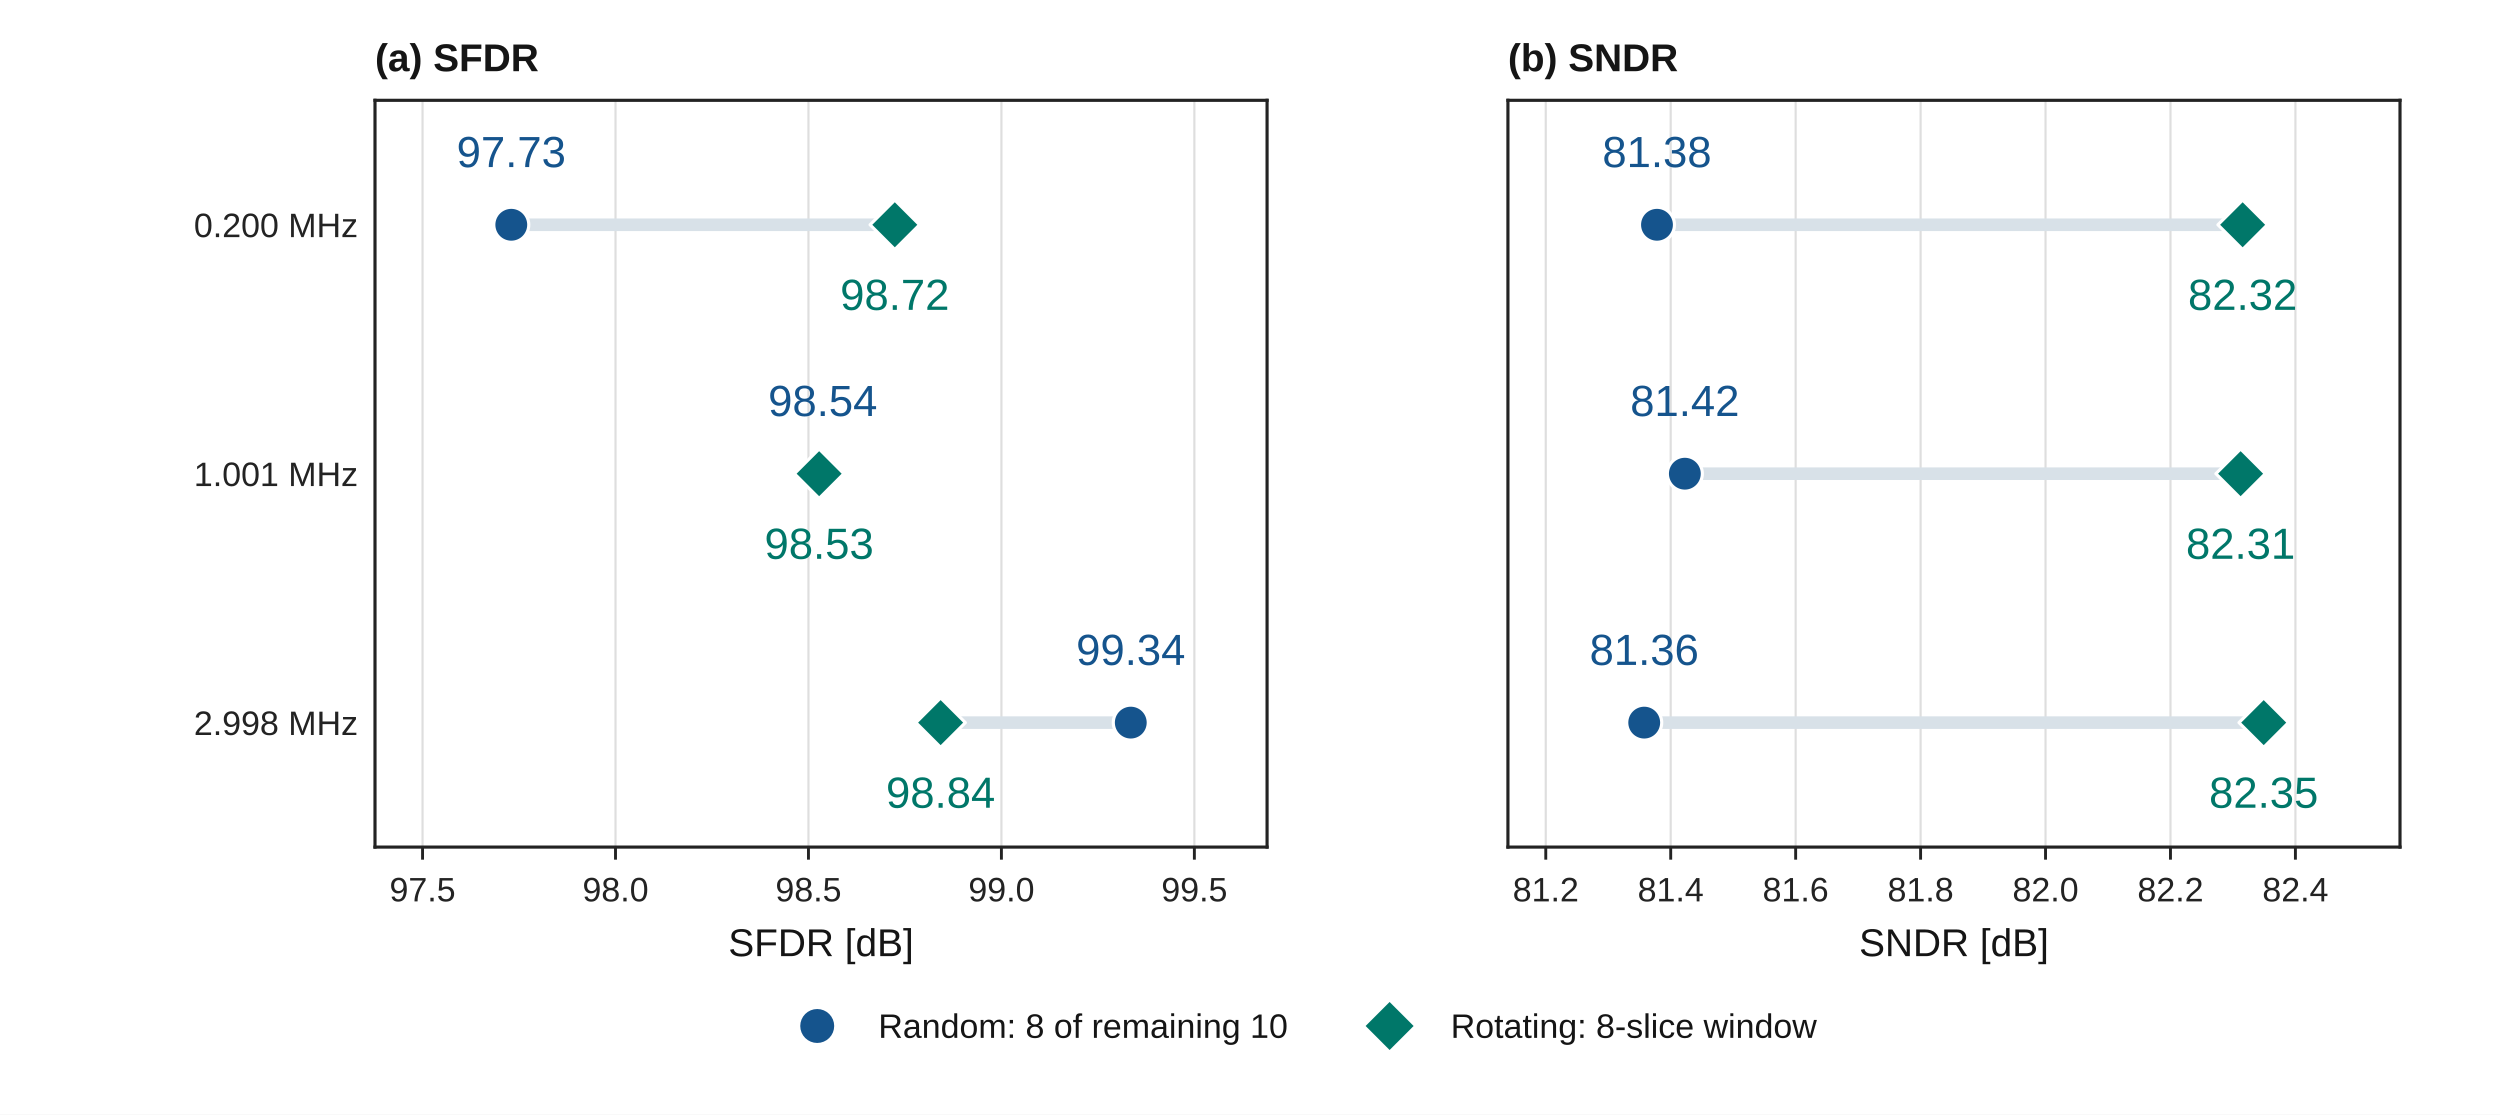
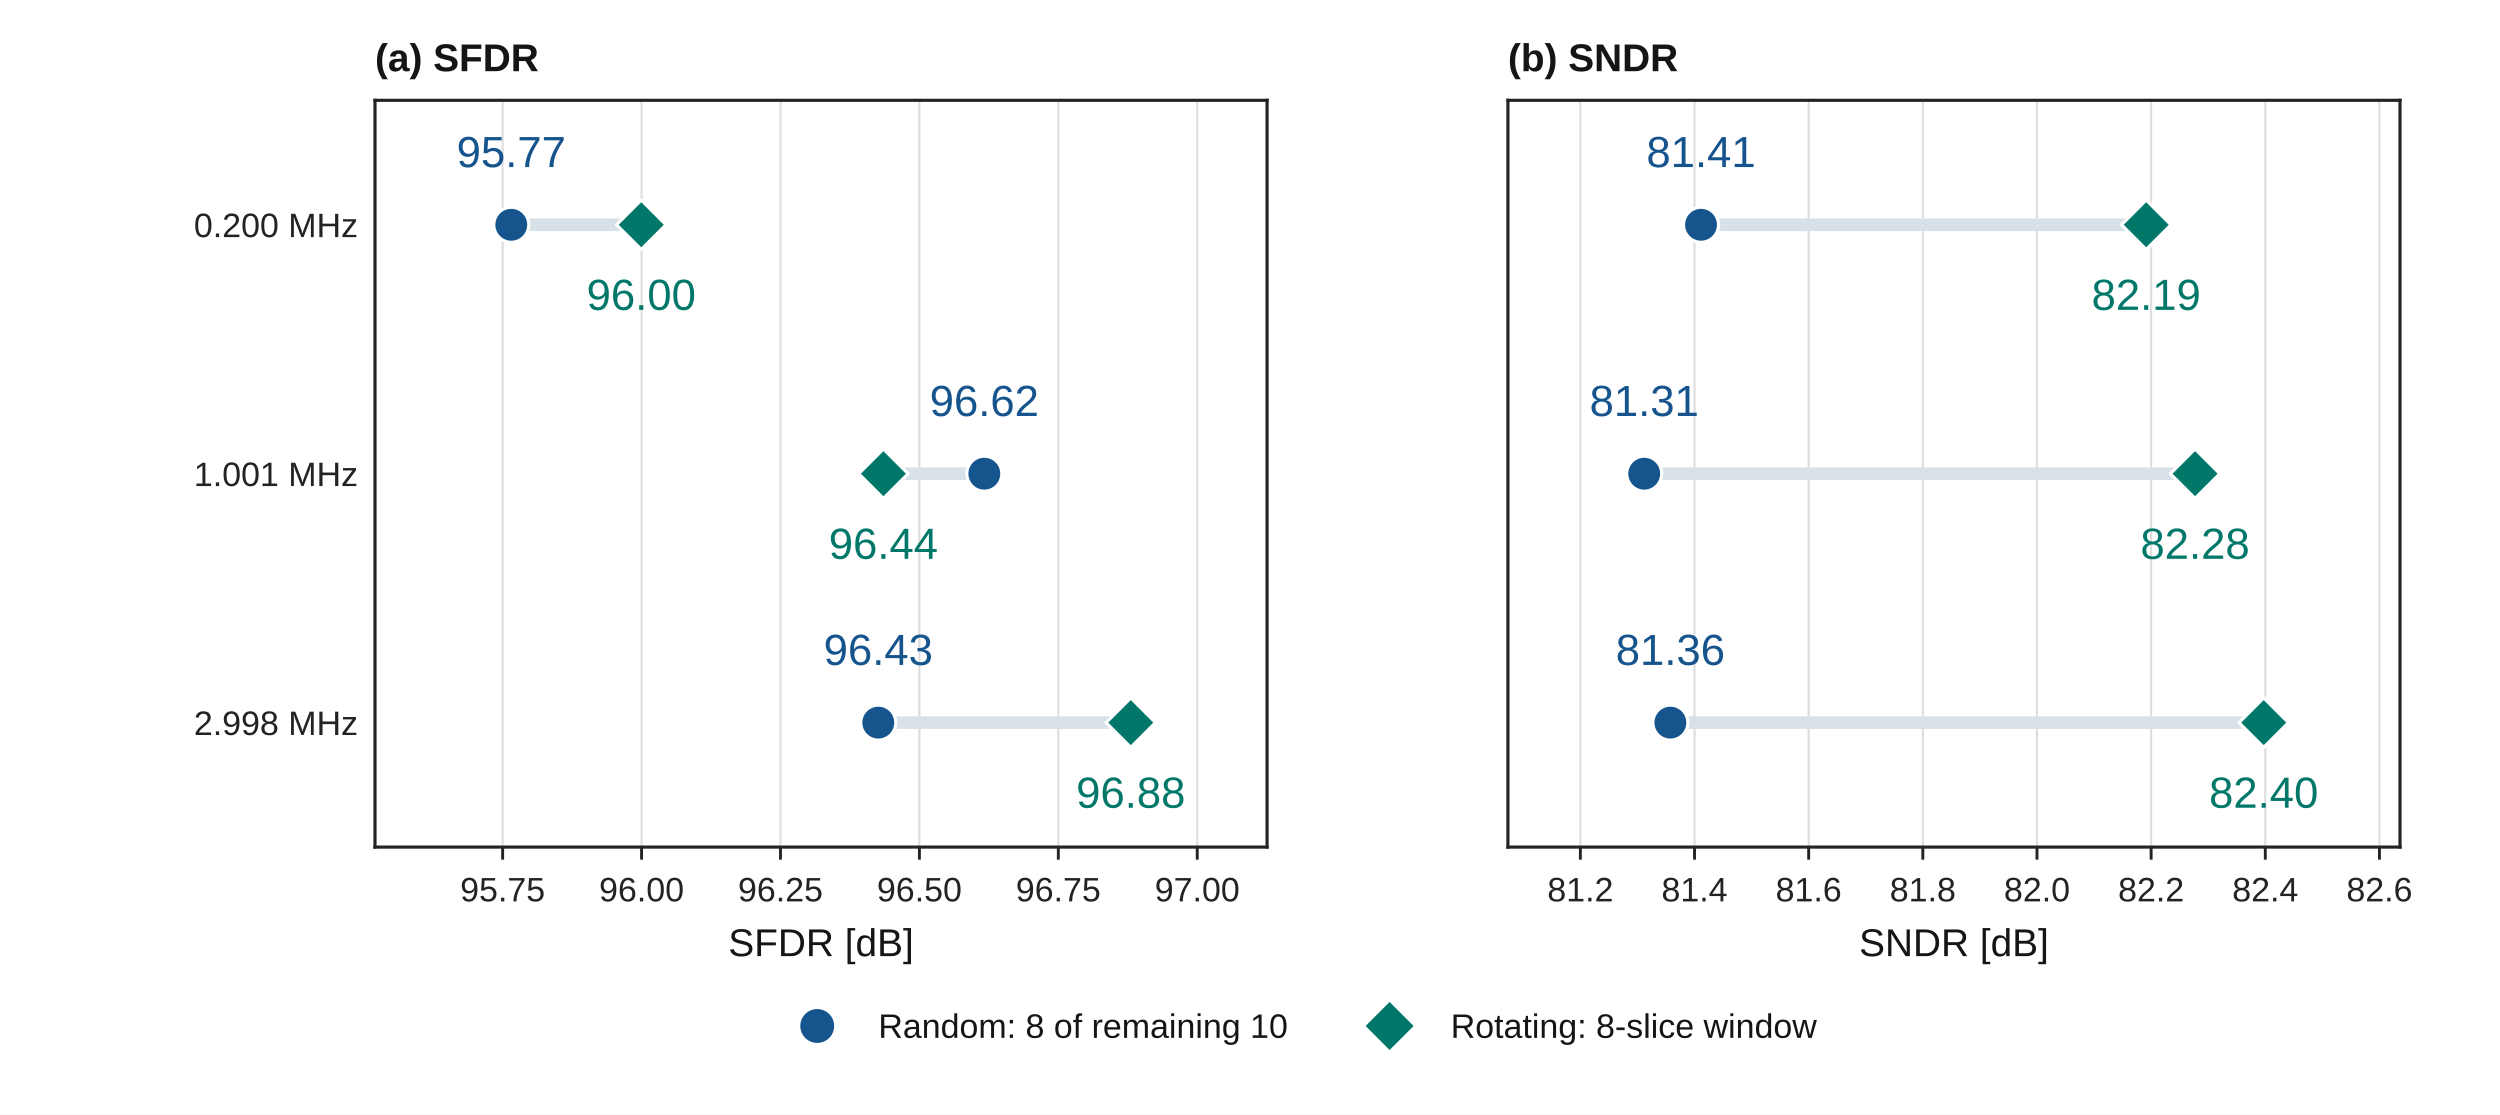
<svg xmlns="http://www.w3.org/2000/svg" xmlns:xlink="http://www.w3.org/1999/xlink" width="515.52pt" height="229.836pt" viewBox="0 0 515.52 229.836" version="1.1">
  <defs>
    <style type="text/css">*{stroke-linejoin: round; stroke-linecap: butt}</style>
  </defs>
  <g id="figure_1">
    <g id="patch_1">
      <path d="M 0 229.836  L 515.52 229.836  L 515.52 0  L 0 0  z " style="fill: #ffffff" />
    </g>
    <g id="axes_1">
      <g id="patch_2">
        <path d="M 77.328 174.675  L 261.28 174.675  L 261.28 20.685  L 77.328 20.685  z " style="fill: #ffffff" />
      </g>
      <g id="matplotlib.axis_1">
        <g id="xtick_1">
          <g id="line2d_1">
-             <path d="M 87.133 174.675  L 87.133 20.685  " clip-path="url(#pc069ba867b)" style="fill: none; stroke: #dedede; stroke-width: 0.45; stroke-linecap: square" />
+             <path d="M 103.65 174.675  L 103.65 20.685  " clip-path="url(#pdbf550e483)" style="fill: none; stroke: #dedede; stroke-width: 0.45; stroke-linecap: square" />
          </g>
          <g id="line2d_2">
            <defs>
-               <path id="mb31c16f073" d="M 0 0  L 0 2.6  " style="stroke: #232323; stroke-width: 0.6" />
+               <path id="me46f143ea2" d="M 0 0  L 0 2.6  " style="stroke: #232323; stroke-width: 0.6" />
            </defs>
            <g>
-               <use xlink:href="#mb31c16f073" x="87.133" y="174.675" style="fill: #232323; stroke: #232323; stroke-width: 0.6" />
+               <use xlink:href="#me46f143ea2" x="103.65" y="174.675" style="fill: #232323; stroke: #232323; stroke-width: 0.6" />
            </g>
          </g>
          <g id="text_1">
-             <text style="font-size: 7px; font-family: 'Arial', 'Liberation Sans', 'DejaVu Sans', sans-serif; text-anchor: middle; fill: #232323" x="87.133" y="185.872" transform="rotate(-0 87.13282 185.8716)">97.5</text>
+             <text style="font-size: 7px; font-family: 'Arial', 'Liberation Sans', 'DejaVu Sans', sans-serif; text-anchor: middle; fill: #232323" x="103.65" y="185.872" transform="rotate(-0 103.6496 185.8716)">95.75</text>
          </g>
        </g>
        <g id="xtick_2">
          <g id="line2d_3">
-             <path d="M 126.922 174.675  L 126.922 20.685  " clip-path="url(#pc069ba867b)" style="fill: none; stroke: #dedede; stroke-width: 0.45; stroke-linecap: square" />
+             <path d="M 132.296 174.675  L 132.296 20.685  " clip-path="url(#pdbf550e483)" style="fill: none; stroke: #dedede; stroke-width: 0.45; stroke-linecap: square" />
          </g>
          <g id="line2d_4">
            <g>
-               <use xlink:href="#mb31c16f073" x="126.922" y="174.675" style="fill: #232323; stroke: #232323; stroke-width: 0.6" />
+               <use xlink:href="#me46f143ea2" x="132.296" y="174.675" style="fill: #232323; stroke: #232323; stroke-width: 0.6" />
            </g>
          </g>
          <g id="text_2">
-             <text style="font-size: 7px; font-family: 'Arial', 'Liberation Sans', 'DejaVu Sans', sans-serif; text-anchor: middle; fill: #232323" x="126.922" y="185.872" transform="rotate(-0 126.922 185.8716)">98.0</text>
+             <text style="font-size: 7px; font-family: 'Arial', 'Liberation Sans', 'DejaVu Sans', sans-serif; text-anchor: middle; fill: #232323" x="132.296" y="185.872" transform="rotate(-0 132.2955 185.8716)">96.00</text>
          </g>
        </g>
        <g id="xtick_3">
          <g id="line2d_5">
-             <path d="M 166.711 174.675  L 166.711 20.685  " clip-path="url(#pc069ba867b)" style="fill: none; stroke: #dedede; stroke-width: 0.45; stroke-linecap: square" />
+             <path d="M 160.941 174.675  L 160.941 20.685  " clip-path="url(#pdbf550e483)" style="fill: none; stroke: #dedede; stroke-width: 0.45; stroke-linecap: square" />
          </g>
          <g id="line2d_6">
            <g>
-               <use xlink:href="#mb31c16f073" x="166.711" y="174.675" style="fill: #232323; stroke: #232323; stroke-width: 0.6" />
+               <use xlink:href="#me46f143ea2" x="160.941" y="174.675" style="fill: #232323; stroke: #232323; stroke-width: 0.6" />
            </g>
          </g>
          <g id="text_3">
-             <text style="font-size: 7px; font-family: 'Arial', 'Liberation Sans', 'DejaVu Sans', sans-serif; text-anchor: middle; fill: #232323" x="166.711" y="185.872" transform="rotate(-0 166.7111 185.8716)">98.5</text>
+             <text style="font-size: 7px; font-family: 'Arial', 'Liberation Sans', 'DejaVu Sans', sans-serif; text-anchor: middle; fill: #232323" x="160.941" y="185.872" transform="rotate(-0 160.9414 185.8716)">96.25</text>
          </g>
        </g>
        <g id="xtick_4">
          <g id="line2d_7">
-             <path d="M 206.5 174.675  L 206.5 20.685  " clip-path="url(#pc069ba867b)" style="fill: none; stroke: #dedede; stroke-width: 0.45; stroke-linecap: square" />
+             <path d="M 189.587 174.675  L 189.587 20.685  " clip-path="url(#pdbf550e483)" style="fill: none; stroke: #dedede; stroke-width: 0.45; stroke-linecap: square" />
          </g>
          <g id="line2d_8">
            <g>
-               <use xlink:href="#mb31c16f073" x="206.5" y="174.675" style="fill: #232323; stroke: #232323; stroke-width: 0.6" />
+               <use xlink:href="#me46f143ea2" x="189.587" y="174.675" style="fill: #232323; stroke: #232323; stroke-width: 0.6" />
            </g>
          </g>
          <g id="text_4">
-             <text style="font-size: 7px; font-family: 'Arial', 'Liberation Sans', 'DejaVu Sans', sans-serif; text-anchor: middle; fill: #232323" x="206.5" y="185.872" transform="rotate(-0 206.5002 185.8716)">99.0</text>
+             <text style="font-size: 7px; font-family: 'Arial', 'Liberation Sans', 'DejaVu Sans', sans-serif; text-anchor: middle; fill: #232323" x="189.587" y="185.872" transform="rotate(-0 189.5873 185.8716)">96.50</text>
          </g>
        </g>
        <g id="xtick_5">
          <g id="line2d_9">
-             <path d="M 246.289 174.675  L 246.289 20.685  " clip-path="url(#pc069ba867b)" style="fill: none; stroke: #dedede; stroke-width: 0.45; stroke-linecap: square" />
+             <path d="M 218.233 174.675  L 218.233 20.685  " clip-path="url(#pdbf550e483)" style="fill: none; stroke: #dedede; stroke-width: 0.45; stroke-linecap: square" />
          </g>
          <g id="line2d_10">
            <g>
-               <use xlink:href="#mb31c16f073" x="246.289" y="174.675" style="fill: #232323; stroke: #232323; stroke-width: 0.6" />
+               <use xlink:href="#me46f143ea2" x="218.233" y="174.675" style="fill: #232323; stroke: #232323; stroke-width: 0.6" />
            </g>
          </g>
          <g id="text_5">
-             <text style="font-size: 7px; font-family: 'Arial', 'Liberation Sans', 'DejaVu Sans', sans-serif; text-anchor: middle; fill: #232323" x="246.289" y="185.872" transform="rotate(-0 246.2894 185.8716)">99.5</text>
-           </g>
-         </g>
-         <g id="text_6">
+             <text style="font-size: 7px; font-family: 'Arial', 'Liberation Sans', 'DejaVu Sans', sans-serif; text-anchor: middle; fill: #232323" x="218.233" y="185.872" transform="rotate(-0 218.2332 185.8716)">96.75</text>
+           </g>
+         </g>
+         <g id="xtick_6">
+           <g id="line2d_11">
+             <path d="M 246.879 174.675  L 246.879 20.685  " clip-path="url(#pdbf550e483)" style="fill: none; stroke: #dedede; stroke-width: 0.45; stroke-linecap: square" />
+           </g>
+           <g id="line2d_12">
+             <g>
+               <use xlink:href="#me46f143ea2" x="246.879" y="174.675" style="fill: #232323; stroke: #232323; stroke-width: 0.6" />
+             </g>
+           </g>
+           <g id="text_6">
+             <text style="font-size: 7px; font-family: 'Arial', 'Liberation Sans', 'DejaVu Sans', sans-serif; text-anchor: middle; fill: #232323" x="246.879" y="185.872" transform="rotate(-0 246.8792 185.8716)">97.00</text>
+           </g>
+         </g>
+         <g id="text_7">
          <text style="font-size: 8px; font-family: 'Arial', 'Liberation Sans', 'DejaVu Sans', sans-serif; text-anchor: middle; fill: #151515" x="169.304" y="197.169" transform="rotate(-0 169.304 197.1689)">SFDR [dB]</text>
        </g>
      </g>
      <g id="matplotlib.axis_2">
        <g id="ytick_1">
-           <g id="line2d_11" />
-           <g id="text_7">
+           <g id="line2d_13" />
+           <g id="text_8">
            <text style="font-size: 7px; font-family: 'Arial', 'Liberation Sans', 'DejaVu Sans', sans-serif; text-anchor: end; fill: #232323" x="73.828" y="48.898" transform="rotate(-0 73.828 48.89836)">0.200 MHz</text>
          </g>
        </g>
        <g id="ytick_2">
-           <g id="line2d_12" />
-           <g id="text_8">
+           <g id="line2d_14" />
+           <g id="text_9">
            <text style="font-size: 7px; font-family: 'Arial', 'Liberation Sans', 'DejaVu Sans', sans-serif; text-anchor: end; fill: #232323" x="73.828" y="100.228" transform="rotate(-0 73.828 100.2284)">1.001 MHz</text>
          </g>
        </g>
        <g id="ytick_3">
-           <g id="line2d_13" />
-           <g id="text_9">
+           <g id="line2d_15" />
+           <g id="text_10">
            <text style="font-size: 7px; font-family: 'Arial', 'Liberation Sans', 'DejaVu Sans', sans-serif; text-anchor: end; fill: #232323" x="73.828" y="151.558" transform="rotate(-0 73.828 151.5584)">2.998 MHz</text>
          </g>
        </g>
      </g>
-       <g id="line2d_14">
-         <path d="M 105.432 46.35  L 184.516 46.35  " clip-path="url(#pc069ba867b)" style="fill: none; stroke: #d8e1e8; stroke-width: 2.6; stroke-linecap: square" />
-       </g>
-       <g id="line2d_15">
-         <path d="M 169.661 97.68  L 168.912 97.68  " clip-path="url(#pc069ba867b)" style="fill: none; stroke: #d8e1e8; stroke-width: 2.6; stroke-linecap: square" />
-       </g>
      <g id="line2d_16">
-         <path d="M 233.176 149.01  L 193.965 149.01  " clip-path="url(#pc069ba867b)" style="fill: none; stroke: #d8e1e8; stroke-width: 2.6; stroke-linecap: square" />
+         <path d="M 105.432 46.35  L 132.228 46.35  " clip-path="url(#pdbf550e483)" style="fill: none; stroke: #d8e1e8; stroke-width: 2.6; stroke-linecap: square" />
+       </g>
+       <g id="line2d_17">
+         <path d="M 202.975 97.68  L 182.166 97.68  " clip-path="url(#pdbf550e483)" style="fill: none; stroke: #d8e1e8; stroke-width: 2.6; stroke-linecap: square" />
+       </g>
+       <g id="line2d_18">
+         <path d="M 181.108 149.01  L 233.176 149.01  " clip-path="url(#pdbf550e483)" style="fill: none; stroke: #d8e1e8; stroke-width: 2.6; stroke-linecap: square" />
      </g>
      <g id="patch_3">
        <path d="M 77.328 174.675  L 77.328 20.685  " style="fill: none; stroke: #232323; stroke-width: 0.65; stroke-linejoin: miter; stroke-linecap: square" />
      </g>
      <g id="patch_4">
        <path d="M 261.28 174.675  L 261.28 20.685  " style="fill: none; stroke: #232323; stroke-width: 0.65; stroke-linejoin: miter; stroke-linecap: square" />
      </g>
      <g id="patch_5">
        <path d="M 77.328 174.675  L 261.28 174.675  " style="fill: none; stroke: #232323; stroke-width: 0.65; stroke-linejoin: miter; stroke-linecap: square" />
      </g>
      <g id="patch_6">
        <path d="M 77.328 20.685  L 261.28 20.685  " style="fill: none; stroke: #232323; stroke-width: 0.65; stroke-linejoin: miter; stroke-linecap: square" />
      </g>
      <g id="PathCollection_1">
        <defs>
-           <path id="me007fb3bfc" d="M 0 3.606  C 0.956 3.606 1.873 3.226 2.55 2.55  C 3.226 1.873 3.606 0.956 3.606 0  C 3.606 -0.956 3.226 -1.873 2.55 -2.55  C 1.873 -3.226 0.956 -3.606 0 -3.606  C -0.956 -3.606 -1.873 -3.226 -2.55 -2.55  C -3.226 -1.873 -3.606 -0.956 -3.606 0  C -3.606 0.956 -3.226 1.873 -2.55 2.55  C -1.873 3.226 -0.956 3.606 0 3.606  z " style="stroke: #ffffff; stroke-width: 0.65" />
+           <path id="m0ed49826f2" d="M 0 3.606  C 0.956 3.606 1.873 3.226 2.55 2.55  C 3.226 1.873 3.606 0.956 3.606 0  C 3.606 -0.956 3.226 -1.873 2.55 -2.55  C 1.873 -3.226 0.956 -3.606 0 -3.606  C -0.956 -3.606 -1.873 -3.226 -2.55 -2.55  C -3.226 -1.873 -3.606 -0.956 -3.606 0  C -3.606 0.956 -3.226 1.873 -2.55 2.55  C -1.873 3.226 -0.956 3.606 0 3.606  z " style="stroke: #ffffff; stroke-width: 0.65" />
        </defs>
-         <g clip-path="url(#pc069ba867b)">
-           <use xlink:href="#me007fb3bfc" x="105.432" y="46.35" style="fill: #15548d; stroke: #ffffff; stroke-width: 0.65" />
-           <use xlink:href="#me007fb3bfc" x="169.661" y="97.68" style="fill: #15548d; stroke: #ffffff; stroke-width: 0.65" />
-           <use xlink:href="#me007fb3bfc" x="233.176" y="149.01" style="fill: #15548d; stroke: #ffffff; stroke-width: 0.65" />
-         </g>
-       </g>
-       <g id="text_10">
-         <text style="font-size: 9px; font-family: 'Arial', 'Liberation Sans', 'DejaVu Sans', sans-serif; text-anchor: middle; fill: #15548d" x="105.432" y="34.456" transform="rotate(-0 105.4318 34.45622)">97.73</text>
+         <g clip-path="url(#pdbf550e483)">
+           <use xlink:href="#m0ed49826f2" x="105.432" y="46.35" style="fill: #15548d; stroke: #ffffff; stroke-width: 0.65" />
+           <use xlink:href="#m0ed49826f2" x="202.975" y="97.68" style="fill: #15548d; stroke: #ffffff; stroke-width: 0.65" />
+           <use xlink:href="#m0ed49826f2" x="181.108" y="149.01" style="fill: #15548d; stroke: #ffffff; stroke-width: 0.65" />
+         </g>
      </g>
      <g id="text_11">
-         <text style="font-size: 9px; font-family: 'Arial', 'Liberation Sans', 'DejaVu Sans', sans-serif; text-anchor: middle; fill: #15548d" x="169.661" y="85.786" transform="rotate(-0 169.6613 85.78626)">98.54</text>
+         <text style="font-size: 9px; font-family: 'Arial', 'Liberation Sans', 'DejaVu Sans', sans-serif; text-anchor: middle; fill: #15548d" x="105.432" y="34.456" transform="rotate(-0 105.4318 34.45622)">95.77</text>
      </g>
      <g id="text_12">
-         <text style="font-size: 9px; font-family: 'Arial', 'Liberation Sans', 'DejaVu Sans', sans-serif; text-anchor: middle; fill: #15548d" x="233.176" y="137.116" transform="rotate(-0 233.1763 137.1163)">99.34</text>
+         <text style="font-size: 9px; font-family: 'Arial', 'Liberation Sans', 'DejaVu Sans', sans-serif; text-anchor: middle; fill: #15548d" x="202.975" y="85.786" transform="rotate(-0 202.975 85.78626)">96.62</text>
      </g>
      <g id="text_13">
-         <text style="font-size: 9px; font-family: 'Arial', 'Liberation Sans', 'DejaVu Sans', sans-serif; text-anchor: middle; fill: #007769" x="184.516" y="63.903" transform="rotate(-0 184.5164 63.90251)">98.72</text>
+         <text style="font-size: 9px; font-family: 'Arial', 'Liberation Sans', 'DejaVu Sans', sans-serif; text-anchor: middle; fill: #15548d" x="181.108" y="137.116" transform="rotate(-0 181.1081 137.1163)">96.43</text>
      </g>
      <g id="text_14">
-         <text style="font-size: 9px; font-family: 'Arial', 'Liberation Sans', 'DejaVu Sans', sans-serif; text-anchor: middle; fill: #007769" x="168.912" y="115.233" transform="rotate(-0 168.9123 115.2325)">98.53</text>
+         <text style="font-size: 9px; font-family: 'Arial', 'Liberation Sans', 'DejaVu Sans', sans-serif; text-anchor: middle; fill: #007769" x="132.228" y="63.903" transform="rotate(-0 132.2276 63.90251)">96.00</text>
      </g>
      <g id="text_15">
-         <text style="font-size: 9px; font-family: 'Arial', 'Liberation Sans', 'DejaVu Sans', sans-serif; text-anchor: middle; fill: #007769" x="193.965" y="166.563" transform="rotate(-0 193.9645 166.5626)">98.84</text>
+         <text style="font-size: 9px; font-family: 'Arial', 'Liberation Sans', 'DejaVu Sans', sans-serif; text-anchor: middle; fill: #007769" x="182.166" y="115.233" transform="rotate(-0 182.1656 115.2325)">96.44</text>
      </g>
      <g id="text_16">
+         <text style="font-size: 9px; font-family: 'Arial', 'Liberation Sans', 'DejaVu Sans', sans-serif; text-anchor: middle; fill: #007769" x="233.176" y="166.563" transform="rotate(-0 233.1763 166.5626)">96.88</text>
+       </g>
+       <g id="text_17">
        <text style="font-weight: 700; font-size: 8px; font-family: 'Arial', 'Liberation Sans', 'DejaVu Sans', sans-serif; text-anchor: start; fill: #151515" x="77.328" y="14.685" transform="rotate(-0 77.328 14.68524)">(a) SFDR</text>
      </g>
      <g id="PathCollection_2">
        <defs>
-           <path id="med2412231a" d="M -0 5.099  L 5.099 0  L 0 -5.099  L -5.099 -0  z " style="stroke: #ffffff; stroke-width: 0.65" />
+           <path id="mb1f8a27acc" d="M -0 5.099  L 5.099 0  L 0 -5.099  L -5.099 -0  z " style="stroke: #ffffff; stroke-width: 0.65" />
        </defs>
-         <g clip-path="url(#pc069ba867b)">
-           <use xlink:href="#med2412231a" x="184.516" y="46.35" style="fill: #007769; stroke: #ffffff; stroke-width: 0.65" />
-           <use xlink:href="#med2412231a" x="168.912" y="97.68" style="fill: #007769; stroke: #ffffff; stroke-width: 0.65" />
-           <use xlink:href="#med2412231a" x="193.965" y="149.01" style="fill: #007769; stroke: #ffffff; stroke-width: 0.65" />
+         <g clip-path="url(#pdbf550e483)">
+           <use xlink:href="#mb1f8a27acc" x="132.228" y="46.35" style="fill: #007769; stroke: #ffffff; stroke-width: 0.65" />
+           <use xlink:href="#mb1f8a27acc" x="182.166" y="97.68" style="fill: #007769; stroke: #ffffff; stroke-width: 0.65" />
+           <use xlink:href="#mb1f8a27acc" x="233.176" y="149.01" style="fill: #007769; stroke: #ffffff; stroke-width: 0.65" />
        </g>
      </g>
    </g>
    <g id="axes_2">
      <g id="patch_7">
        <path d="M 310.947 174.675  L 494.899 174.675  L 494.899 20.685  L 310.947 20.685  z " style="fill: #ffffff" />
      </g>
      <g id="matplotlib.axis_3">
-         <g id="xtick_6">
-           <g id="line2d_17">
-             <path d="M 318.75 174.675  L 318.75 20.685  " clip-path="url(#p8ef343c988)" style="fill: none; stroke: #dedede; stroke-width: 0.45; stroke-linecap: square" />
-           </g>
-           <g id="line2d_18">
-             <g>
-               <use xlink:href="#mb31c16f073" x="318.75" y="174.675" style="fill: #232323; stroke: #232323; stroke-width: 0.6" />
-             </g>
-           </g>
-           <g id="text_17">
-             <text style="font-size: 7px; font-family: 'Arial', 'Liberation Sans', 'DejaVu Sans', sans-serif; text-anchor: middle; fill: #232323" x="318.75" y="185.872" transform="rotate(-0 318.7503 185.8716)">81.2</text>
-           </g>
-         </g>
        <g id="xtick_7">
          <g id="line2d_19">
-             <path d="M 344.514 174.675  L 344.514 20.685  " clip-path="url(#p8ef343c988)" style="fill: none; stroke: #dedede; stroke-width: 0.45; stroke-linecap: square" />
+             <path d="M 325.885 174.675  L 325.885 20.685  " clip-path="url(#p8dd9ba5daa)" style="fill: none; stroke: #dedede; stroke-width: 0.45; stroke-linecap: square" />
          </g>
          <g id="line2d_20">
            <g>
-               <use xlink:href="#mb31c16f073" x="344.514" y="174.675" style="fill: #232323; stroke: #232323; stroke-width: 0.6" />
+               <use xlink:href="#me46f143ea2" x="325.885" y="174.675" style="fill: #232323; stroke: #232323; stroke-width: 0.6" />
            </g>
          </g>
          <g id="text_18">
-             <text style="font-size: 7px; font-family: 'Arial', 'Liberation Sans', 'DejaVu Sans', sans-serif; text-anchor: middle; fill: #232323" x="344.514" y="185.872" transform="rotate(-0 344.5141 185.8716)">81.4</text>
+             <text style="font-size: 7px; font-family: 'Arial', 'Liberation Sans', 'DejaVu Sans', sans-serif; text-anchor: middle; fill: #232323" x="325.885" y="185.872" transform="rotate(-0 325.8848 185.8716)">81.2</text>
          </g>
        </g>
        <g id="xtick_8">
          <g id="line2d_21">
-             <path d="M 370.278 174.675  L 370.278 20.685  " clip-path="url(#p8ef343c988)" style="fill: none; stroke: #dedede; stroke-width: 0.45; stroke-linecap: square" />
+             <path d="M 349.424 174.675  L 349.424 20.685  " clip-path="url(#p8dd9ba5daa)" style="fill: none; stroke: #dedede; stroke-width: 0.45; stroke-linecap: square" />
          </g>
          <g id="line2d_22">
            <g>
-               <use xlink:href="#mb31c16f073" x="370.278" y="174.675" style="fill: #232323; stroke: #232323; stroke-width: 0.6" />
+               <use xlink:href="#me46f143ea2" x="349.424" y="174.675" style="fill: #232323; stroke: #232323; stroke-width: 0.6" />
            </g>
          </g>
          <g id="text_19">
-             <text style="font-size: 7px; font-family: 'Arial', 'Liberation Sans', 'DejaVu Sans', sans-serif; text-anchor: middle; fill: #232323" x="370.278" y="185.872" transform="rotate(-0 370.2778 185.8716)">81.6</text>
+             <text style="font-size: 7px; font-family: 'Arial', 'Liberation Sans', 'DejaVu Sans', sans-serif; text-anchor: middle; fill: #232323" x="349.424" y="185.872" transform="rotate(-0 349.424 185.8716)">81.4</text>
          </g>
        </g>
        <g id="xtick_9">
          <g id="line2d_23">
-             <path d="M 396.042 174.675  L 396.042 20.685  " clip-path="url(#p8ef343c988)" style="fill: none; stroke: #dedede; stroke-width: 0.45; stroke-linecap: square" />
+             <path d="M 372.963 174.675  L 372.963 20.685  " clip-path="url(#p8dd9ba5daa)" style="fill: none; stroke: #dedede; stroke-width: 0.45; stroke-linecap: square" />
          </g>
          <g id="line2d_24">
            <g>
-               <use xlink:href="#mb31c16f073" x="396.042" y="174.675" style="fill: #232323; stroke: #232323; stroke-width: 0.6" />
+               <use xlink:href="#me46f143ea2" x="372.963" y="174.675" style="fill: #232323; stroke: #232323; stroke-width: 0.6" />
            </g>
          </g>
          <g id="text_20">
-             <text style="font-size: 7px; font-family: 'Arial', 'Liberation Sans', 'DejaVu Sans', sans-serif; text-anchor: middle; fill: #232323" x="396.042" y="185.872" transform="rotate(-0 396.0416 185.8716)">81.8</text>
+             <text style="font-size: 7px; font-family: 'Arial', 'Liberation Sans', 'DejaVu Sans', sans-serif; text-anchor: middle; fill: #232323" x="372.963" y="185.872" transform="rotate(-0 372.9632 185.8716)">81.6</text>
          </g>
        </g>
        <g id="xtick_10">
          <g id="line2d_25">
-             <path d="M 421.805 174.675  L 421.805 20.685  " clip-path="url(#p8ef343c988)" style="fill: none; stroke: #dedede; stroke-width: 0.45; stroke-linecap: square" />
+             <path d="M 396.502 174.675  L 396.502 20.685  " clip-path="url(#p8dd9ba5daa)" style="fill: none; stroke: #dedede; stroke-width: 0.45; stroke-linecap: square" />
          </g>
          <g id="line2d_26">
            <g>
-               <use xlink:href="#mb31c16f073" x="421.805" y="174.675" style="fill: #232323; stroke: #232323; stroke-width: 0.6" />
+               <use xlink:href="#me46f143ea2" x="396.502" y="174.675" style="fill: #232323; stroke: #232323; stroke-width: 0.6" />
            </g>
          </g>
          <g id="text_21">
-             <text style="font-size: 7px; font-family: 'Arial', 'Liberation Sans', 'DejaVu Sans', sans-serif; text-anchor: middle; fill: #232323" x="421.805" y="185.872" transform="rotate(-0 421.8053 185.8716)">82.0</text>
+             <text style="font-size: 7px; font-family: 'Arial', 'Liberation Sans', 'DejaVu Sans', sans-serif; text-anchor: middle; fill: #232323" x="396.502" y="185.872" transform="rotate(-0 396.5024 185.8716)">81.8</text>
          </g>
        </g>
        <g id="xtick_11">
          <g id="line2d_27">
-             <path d="M 447.569 174.675  L 447.569 20.685  " clip-path="url(#p8ef343c988)" style="fill: none; stroke: #dedede; stroke-width: 0.45; stroke-linecap: square" />
+             <path d="M 420.042 174.675  L 420.042 20.685  " clip-path="url(#p8dd9ba5daa)" style="fill: none; stroke: #dedede; stroke-width: 0.45; stroke-linecap: square" />
          </g>
          <g id="line2d_28">
            <g>
-               <use xlink:href="#mb31c16f073" x="447.569" y="174.675" style="fill: #232323; stroke: #232323; stroke-width: 0.6" />
+               <use xlink:href="#me46f143ea2" x="420.042" y="174.675" style="fill: #232323; stroke: #232323; stroke-width: 0.6" />
            </g>
          </g>
          <g id="text_22">
-             <text style="font-size: 7px; font-family: 'Arial', 'Liberation Sans', 'DejaVu Sans', sans-serif; text-anchor: middle; fill: #232323" x="447.569" y="185.872" transform="rotate(-0 447.5691 185.8716)">82.2</text>
+             <text style="font-size: 7px; font-family: 'Arial', 'Liberation Sans', 'DejaVu Sans', sans-serif; text-anchor: middle; fill: #232323" x="420.042" y="185.872" transform="rotate(-0 420.0416 185.8716)">82.0</text>
          </g>
        </g>
        <g id="xtick_12">
          <g id="line2d_29">
-             <path d="M 473.333 174.675  L 473.333 20.685  " clip-path="url(#p8ef343c988)" style="fill: none; stroke: #dedede; stroke-width: 0.45; stroke-linecap: square" />
+             <path d="M 443.581 174.675  L 443.581 20.685  " clip-path="url(#p8dd9ba5daa)" style="fill: none; stroke: #dedede; stroke-width: 0.45; stroke-linecap: square" />
          </g>
          <g id="line2d_30">
            <g>
-               <use xlink:href="#mb31c16f073" x="473.333" y="174.675" style="fill: #232323; stroke: #232323; stroke-width: 0.6" />
+               <use xlink:href="#me46f143ea2" x="443.581" y="174.675" style="fill: #232323; stroke: #232323; stroke-width: 0.6" />
            </g>
          </g>
          <g id="text_23">
-             <text style="font-size: 7px; font-family: 'Arial', 'Liberation Sans', 'DejaVu Sans', sans-serif; text-anchor: middle; fill: #232323" x="473.333" y="185.872" transform="rotate(-0 473.3328 185.8716)">82.4</text>
-           </g>
-         </g>
-         <g id="text_24">
+             <text style="font-size: 7px; font-family: 'Arial', 'Liberation Sans', 'DejaVu Sans', sans-serif; text-anchor: middle; fill: #232323" x="443.581" y="185.872" transform="rotate(-0 443.5808 185.8716)">82.2</text>
+           </g>
+         </g>
+         <g id="xtick_13">
+           <g id="line2d_31">
+             <path d="M 467.12 174.675  L 467.12 20.685  " clip-path="url(#p8dd9ba5daa)" style="fill: none; stroke: #dedede; stroke-width: 0.45; stroke-linecap: square" />
+           </g>
+           <g id="line2d_32">
+             <g>
+               <use xlink:href="#me46f143ea2" x="467.12" y="174.675" style="fill: #232323; stroke: #232323; stroke-width: 0.6" />
+             </g>
+           </g>
+           <g id="text_24">
+             <text style="font-size: 7px; font-family: 'Arial', 'Liberation Sans', 'DejaVu Sans', sans-serif; text-anchor: middle; fill: #232323" x="467.12" y="185.872" transform="rotate(-0 467.12 185.8716)">82.4</text>
+           </g>
+         </g>
+         <g id="xtick_14">
+           <g id="line2d_33">
+             <path d="M 490.659 174.675  L 490.659 20.685  " clip-path="url(#p8dd9ba5daa)" style="fill: none; stroke: #dedede; stroke-width: 0.45; stroke-linecap: square" />
+           </g>
+           <g id="line2d_34">
+             <g>
+               <use xlink:href="#me46f143ea2" x="490.659" y="174.675" style="fill: #232323; stroke: #232323; stroke-width: 0.6" />
+             </g>
+           </g>
+           <g id="text_25">
+             <text style="font-size: 7px; font-family: 'Arial', 'Liberation Sans', 'DejaVu Sans', sans-serif; text-anchor: middle; fill: #232323" x="490.659" y="185.872" transform="rotate(-0 490.6591 185.8716)">82.6</text>
+           </g>
+         </g>
+         <g id="text_26">
          <text style="font-size: 8px; font-family: 'Arial', 'Liberation Sans', 'DejaVu Sans', sans-serif; text-anchor: middle; fill: #151515" x="402.923" y="197.169" transform="rotate(-0 402.9232 197.1689)">SNDR [dB]</text>
        </g>
      </g>
      <g id="matplotlib.axis_4">
        <g id="ytick_4">
-           <g id="line2d_31" />
+           <g id="line2d_35" />
        </g>
        <g id="ytick_5">
-           <g id="line2d_32" />
+           <g id="line2d_36" />
        </g>
        <g id="ytick_6">
-           <g id="line2d_33" />
-         </g>
-       </g>
-       <g id="line2d_34">
-         <path d="M 341.683 46.35  L 462.449 46.35  " clip-path="url(#p8ef343c988)" style="fill: none; stroke: #d8e1e8; stroke-width: 2.6; stroke-linecap: square" />
-       </g>
-       <g id="line2d_35">
-         <path d="M 347.43 97.68  L 462.03 97.68  " clip-path="url(#p8ef343c988)" style="fill: none; stroke: #d8e1e8; stroke-width: 2.6; stroke-linecap: square" />
-       </g>
-       <g id="line2d_36">
-         <path d="M 339.051 149.01  L 466.795 149.01  " clip-path="url(#p8ef343c988)" style="fill: none; stroke: #d8e1e8; stroke-width: 2.6; stroke-linecap: square" />
+           <g id="line2d_37" />
+         </g>
+       </g>
+       <g id="line2d_38">
+         <path d="M 350.765 46.35  L 442.563 46.35  " clip-path="url(#p8dd9ba5daa)" style="fill: none; stroke: #d8e1e8; stroke-width: 2.6; stroke-linecap: square" />
+       </g>
+       <g id="line2d_39">
+         <path d="M 339.051 97.68  L 452.64 97.68  " clip-path="url(#p8dd9ba5daa)" style="fill: none; stroke: #d8e1e8; stroke-width: 2.6; stroke-linecap: square" />
+       </g>
+       <g id="line2d_40">
+         <path d="M 344.444 149.01  L 466.795 149.01  " clip-path="url(#p8dd9ba5daa)" style="fill: none; stroke: #d8e1e8; stroke-width: 2.6; stroke-linecap: square" />
      </g>
      <g id="patch_8">
        <path d="M 310.947 174.675  L 310.947 20.685  " style="fill: none; stroke: #232323; stroke-width: 0.65; stroke-linejoin: miter; stroke-linecap: square" />
      </g>
      <g id="patch_9">
        <path d="M 494.899 174.675  L 494.899 20.685  " style="fill: none; stroke: #232323; stroke-width: 0.65; stroke-linejoin: miter; stroke-linecap: square" />
      </g>
      <g id="patch_10">
        <path d="M 310.947 174.675  L 494.899 174.675  " style="fill: none; stroke: #232323; stroke-width: 0.65; stroke-linejoin: miter; stroke-linecap: square" />
      </g>
      <g id="patch_11">
        <path d="M 310.947 20.685  L 494.899 20.685  " style="fill: none; stroke: #232323; stroke-width: 0.65; stroke-linejoin: miter; stroke-linecap: square" />
      </g>
      <g id="PathCollection_3">
-         <g clip-path="url(#p8ef343c988)">
-           <use xlink:href="#me007fb3bfc" x="341.683" y="46.35" style="fill: #15548d; stroke: #ffffff; stroke-width: 0.65" />
-           <use xlink:href="#me007fb3bfc" x="347.43" y="97.68" style="fill: #15548d; stroke: #ffffff; stroke-width: 0.65" />
-           <use xlink:href="#me007fb3bfc" x="339.051" y="149.01" style="fill: #15548d; stroke: #ffffff; stroke-width: 0.65" />
-         </g>
-       </g>
-       <g id="text_25">
-         <text style="font-size: 9px; font-family: 'Arial', 'Liberation Sans', 'DejaVu Sans', sans-serif; text-anchor: middle; fill: #15548d" x="341.683" y="34.456" transform="rotate(-0 341.6828 34.45622)">81.38</text>
-       </g>
-       <g id="text_26">
-         <text style="font-size: 9px; font-family: 'Arial', 'Liberation Sans', 'DejaVu Sans', sans-serif; text-anchor: middle; fill: #15548d" x="347.43" y="85.786" transform="rotate(-0 347.4303 85.78626)">81.42</text>
+         <g clip-path="url(#p8dd9ba5daa)">
+           <use xlink:href="#m0ed49826f2" x="350.765" y="46.35" style="fill: #15548d; stroke: #ffffff; stroke-width: 0.65" />
+           <use xlink:href="#m0ed49826f2" x="339.051" y="97.68" style="fill: #15548d; stroke: #ffffff; stroke-width: 0.65" />
+           <use xlink:href="#m0ed49826f2" x="344.444" y="149.01" style="fill: #15548d; stroke: #ffffff; stroke-width: 0.65" />
+         </g>
      </g>
      <g id="text_27">
-         <text style="font-size: 9px; font-family: 'Arial', 'Liberation Sans', 'DejaVu Sans', sans-serif; text-anchor: middle; fill: #15548d" x="339.051" y="137.116" transform="rotate(-0 339.0509 137.1163)">81.36</text>
+         <text style="font-size: 9px; font-family: 'Arial', 'Liberation Sans', 'DejaVu Sans', sans-serif; text-anchor: middle; fill: #15548d" x="350.765" y="34.456" transform="rotate(-0 350.7649 34.45622)">81.41</text>
      </g>
      <g id="text_28">
-         <text style="font-size: 9px; font-family: 'Arial', 'Liberation Sans', 'DejaVu Sans', sans-serif; text-anchor: middle; fill: #007769" x="462.449" y="63.903" transform="rotate(-0 462.4491 63.90251)">82.32</text>
+         <text style="font-size: 9px; font-family: 'Arial', 'Liberation Sans', 'DejaVu Sans', sans-serif; text-anchor: middle; fill: #15548d" x="339.051" y="85.786" transform="rotate(-0 339.0509 85.78626)">81.31</text>
      </g>
      <g id="text_29">
-         <text style="font-size: 9px; font-family: 'Arial', 'Liberation Sans', 'DejaVu Sans', sans-serif; text-anchor: middle; fill: #007769" x="462.03" y="115.233" transform="rotate(-0 462.0298 115.2325)">82.31</text>
+         <text style="font-size: 9px; font-family: 'Arial', 'Liberation Sans', 'DejaVu Sans', sans-serif; text-anchor: middle; fill: #15548d" x="344.444" y="137.116" transform="rotate(-0 344.4442 137.1163)">81.36</text>
      </g>
      <g id="text_30">
-         <text style="font-size: 9px; font-family: 'Arial', 'Liberation Sans', 'DejaVu Sans', sans-serif; text-anchor: middle; fill: #007769" x="466.795" y="166.563" transform="rotate(-0 466.7954 166.5626)">82.35</text>
+         <text style="font-size: 9px; font-family: 'Arial', 'Liberation Sans', 'DejaVu Sans', sans-serif; text-anchor: middle; fill: #007769" x="442.563" y="63.903" transform="rotate(-0 442.5629 63.90251)">82.19</text>
      </g>
      <g id="text_31">
+         <text style="font-size: 9px; font-family: 'Arial', 'Liberation Sans', 'DejaVu Sans', sans-serif; text-anchor: middle; fill: #007769" x="452.64" y="115.233" transform="rotate(-0 452.6395 115.2325)">82.28</text>
+       </g>
+       <g id="text_32">
+         <text style="font-size: 9px; font-family: 'Arial', 'Liberation Sans', 'DejaVu Sans', sans-serif; text-anchor: middle; fill: #007769" x="466.795" y="166.563" transform="rotate(-0 466.7954 166.5626)">82.40</text>
+       </g>
+       <g id="text_33">
        <text style="font-weight: 700; font-size: 8px; font-family: 'Arial', 'Liberation Sans', 'DejaVu Sans', sans-serif; text-anchor: start; fill: #151515" x="310.947" y="14.685" transform="rotate(-0 310.9471 14.68524)">(b) SNDR</text>
      </g>
      <g id="PathCollection_4">
-         <g clip-path="url(#p8ef343c988)">
-           <use xlink:href="#med2412231a" x="462.449" y="46.35" style="fill: #007769; stroke: #ffffff; stroke-width: 0.65" />
-           <use xlink:href="#med2412231a" x="462.03" y="97.68" style="fill: #007769; stroke: #ffffff; stroke-width: 0.65" />
-           <use xlink:href="#med2412231a" x="466.795" y="149.01" style="fill: #007769; stroke: #ffffff; stroke-width: 0.65" />
+         <g clip-path="url(#p8dd9ba5daa)">
+           <use xlink:href="#mb1f8a27acc" x="442.563" y="46.35" style="fill: #007769; stroke: #ffffff; stroke-width: 0.65" />
+           <use xlink:href="#mb1f8a27acc" x="452.64" y="97.68" style="fill: #007769; stroke: #ffffff; stroke-width: 0.65" />
+           <use xlink:href="#mb1f8a27acc" x="466.795" y="149.01" style="fill: #007769; stroke: #ffffff; stroke-width: 0.65" />
        </g>
      </g>
    </g>
    <g id="legend_1">
-       <g id="line2d_37">
+       <g id="line2d_41">
        <defs>
-           <path id="m2fd6852bd9" d="M 0 3  C 0.796 3 1.559 2.684 2.121 2.121  C 2.684 1.559 3 0.796 3 0  C 3 -0.796 2.684 -1.559 2.121 -2.121  C 1.559 -2.684 0.796 -3 0 -3  C -0.796 -3 -1.559 -2.684 -2.121 -2.121  C -2.684 -1.559 -3 -0.796 -3 0  C -3 0.796 -2.684 1.559 -2.121 2.121  C -1.559 2.684 -0.796 3 0 3  z " style="stroke: #15548d" />
+           <path id="m6501f6aabe" d="M 0 3  C 0.796 3 1.559 2.684 2.121 2.121  C 2.684 1.559 3 0.796 3 0  C 3 -0.796 2.684 -1.559 2.121 -2.121  C 1.559 -2.684 0.796 -3 0 -3  C -0.796 -3 -1.559 -2.684 -2.121 -2.121  C -2.684 -1.559 -3 -0.796 -3 0  C -3 0.796 -2.684 1.559 -2.121 2.121  C -1.559 2.684 -0.796 3 0 3  z " style="stroke: #15548d" />
        </defs>
        <g>
-           <use xlink:href="#m2fd6852bd9" x="168.517" y="211.568" style="fill: #15548d; stroke: #15548d" />
-         </g>
-       </g>
-       <g id="text_32">
+           <use xlink:href="#m6501f6aabe" x="168.517" y="211.568" style="fill: #15548d; stroke: #15548d" />
+         </g>
+       </g>
+       <g id="text_34">
        <text style="font-size: 7px; font-family: 'Arial', 'Liberation Sans', 'DejaVu Sans', sans-serif; text-anchor: start; fill: #151515" x="181.117" y="214.018" transform="rotate(-0 181.1173 214.0185)">Random: 8 of remaining 10</text>
      </g>
-       <g id="line2d_38">
+       <g id="line2d_42">
        <defs>
-           <path id="m8213710942" d="M -0 4.243  L 4.243 0  L 0 -4.243  L -4.243 -0  z " style="stroke: #007769; stroke-linejoin: miter" />
+           <path id="mfde6d79297" d="M -0 4.243  L 4.243 0  L 0 -4.243  L -4.243 -0  z " style="stroke: #007769; stroke-linejoin: miter" />
        </defs>
        <g>
-           <use xlink:href="#m8213710942" x="286.548" y="211.568" style="fill: #007769; stroke: #007769; stroke-linejoin: miter" />
-         </g>
-       </g>
-       <g id="text_33">
+           <use xlink:href="#mfde6d79297" x="286.548" y="211.568" style="fill: #007769; stroke: #007769; stroke-linejoin: miter" />
+         </g>
+       </g>
+       <g id="text_35">
        <text style="font-size: 7px; font-family: 'Arial', 'Liberation Sans', 'DejaVu Sans', sans-serif; text-anchor: start; fill: #151515" x="299.148" y="214.018" transform="rotate(-0 299.1482 214.0185)">Rotating: 8-slice window</text>
      </g>
    </g>
  </g>
  <defs>
-     <clipPath id="pc069ba867b">
+     <clipPath id="pdbf550e483">
      <rect x="77.328" y="20.685" width="183.952" height="153.99" />
    </clipPath>
-     <clipPath id="p8ef343c988">
+     <clipPath id="p8dd9ba5daa">
      <rect x="310.947" y="20.685" width="183.952" height="153.99" />
    </clipPath>
  </defs>
</svg>
